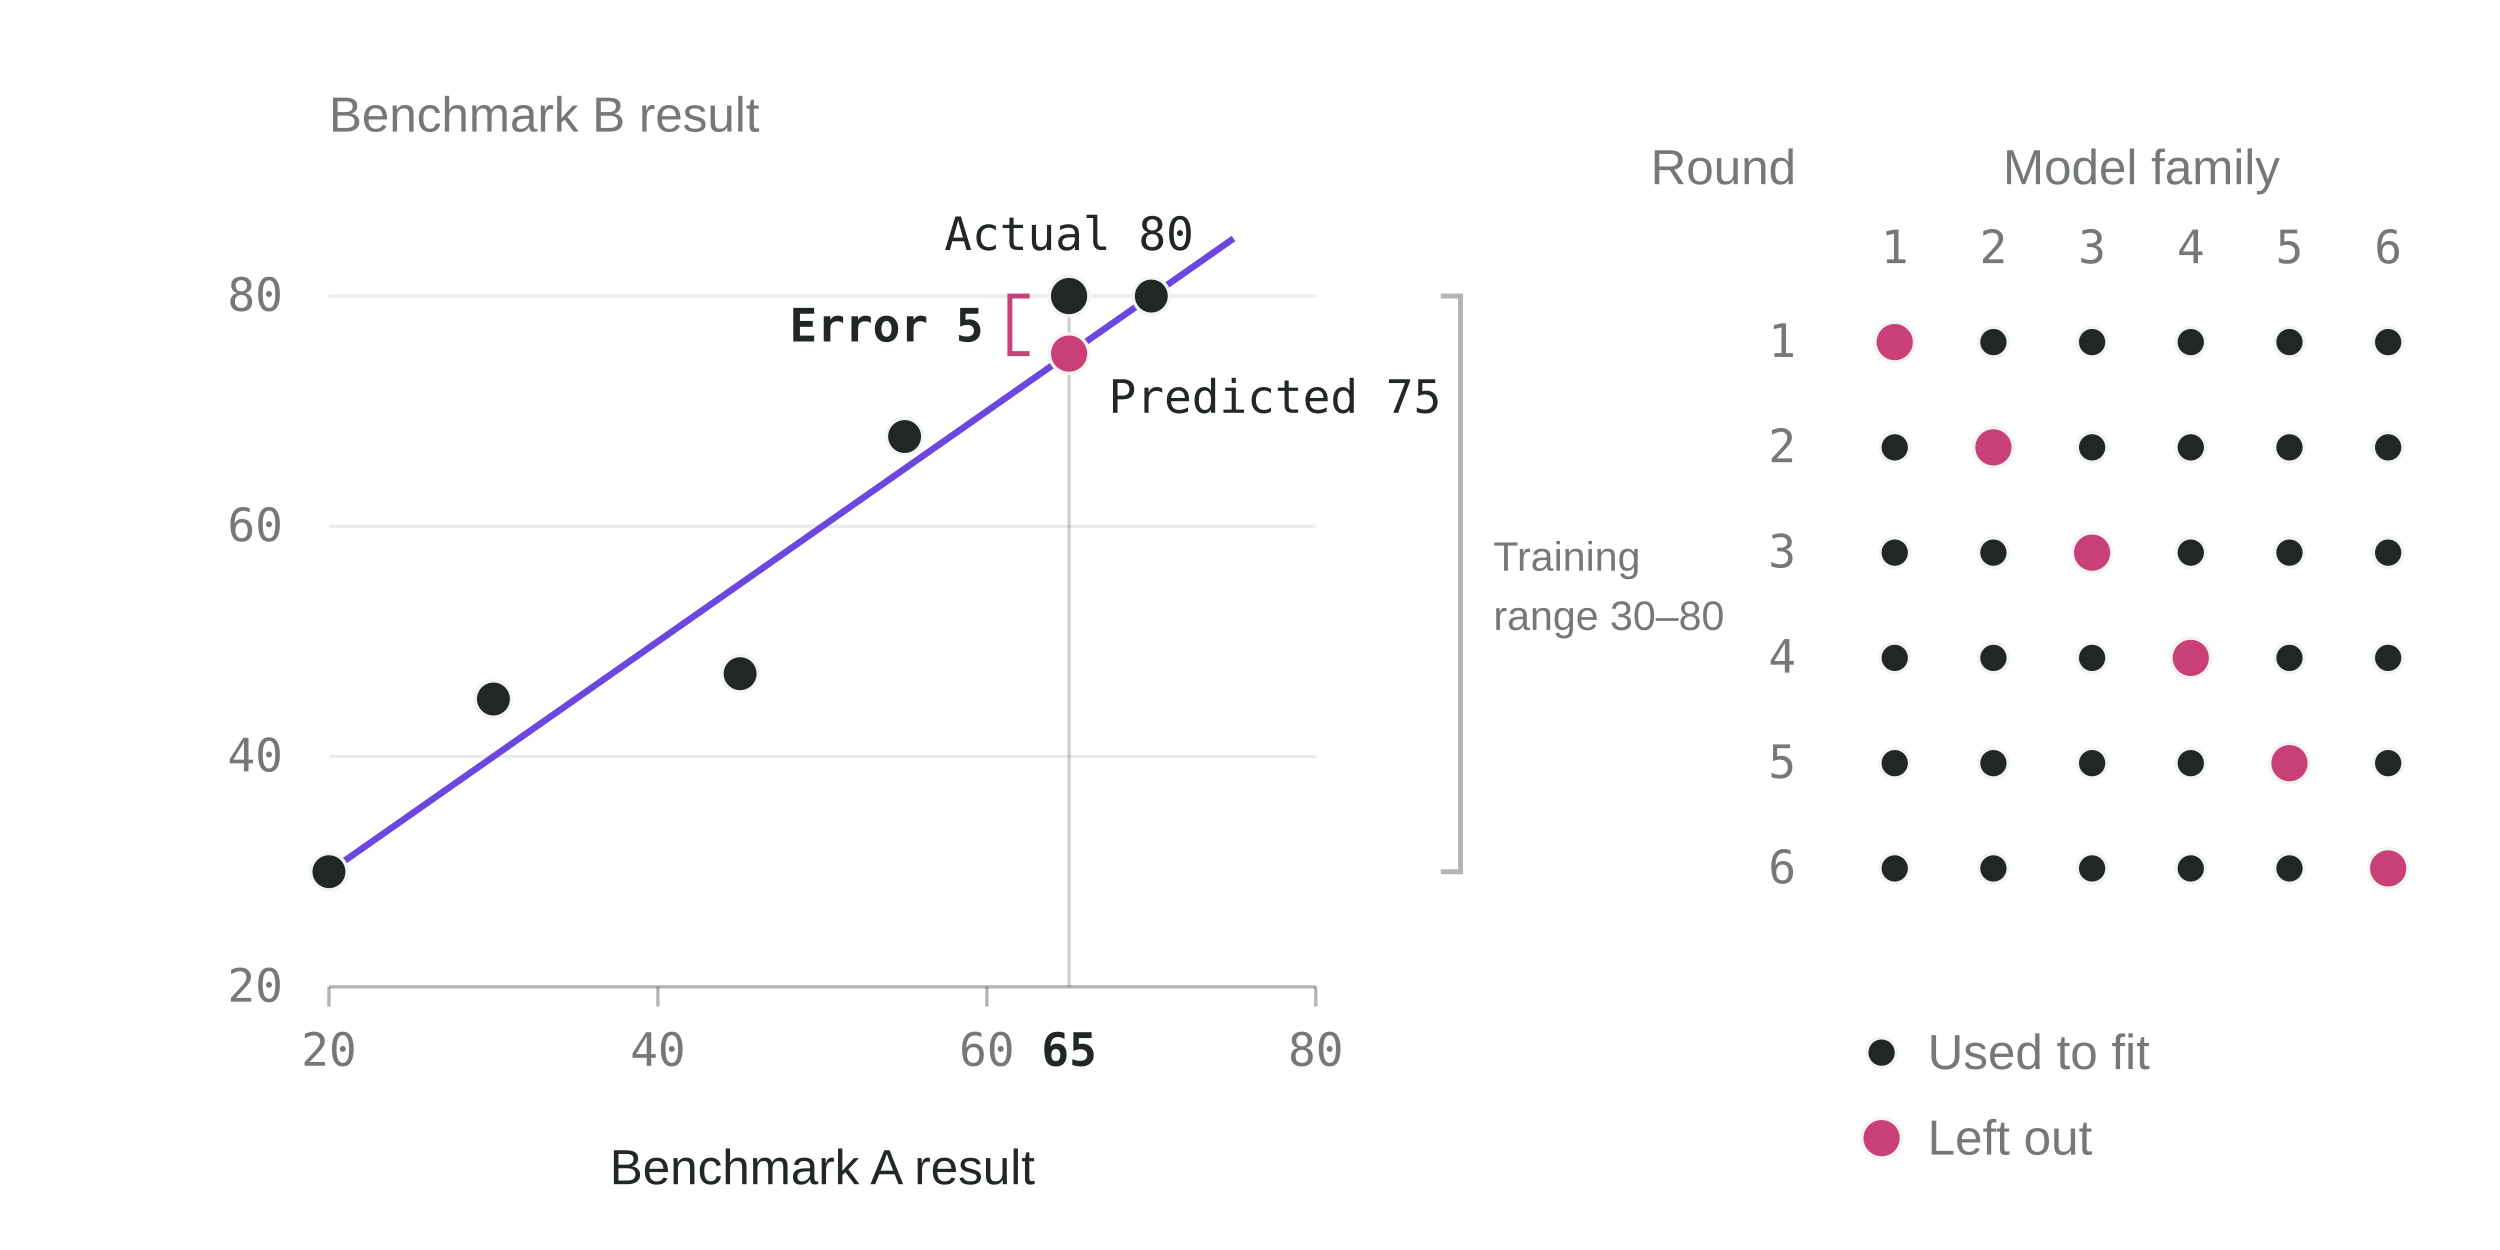
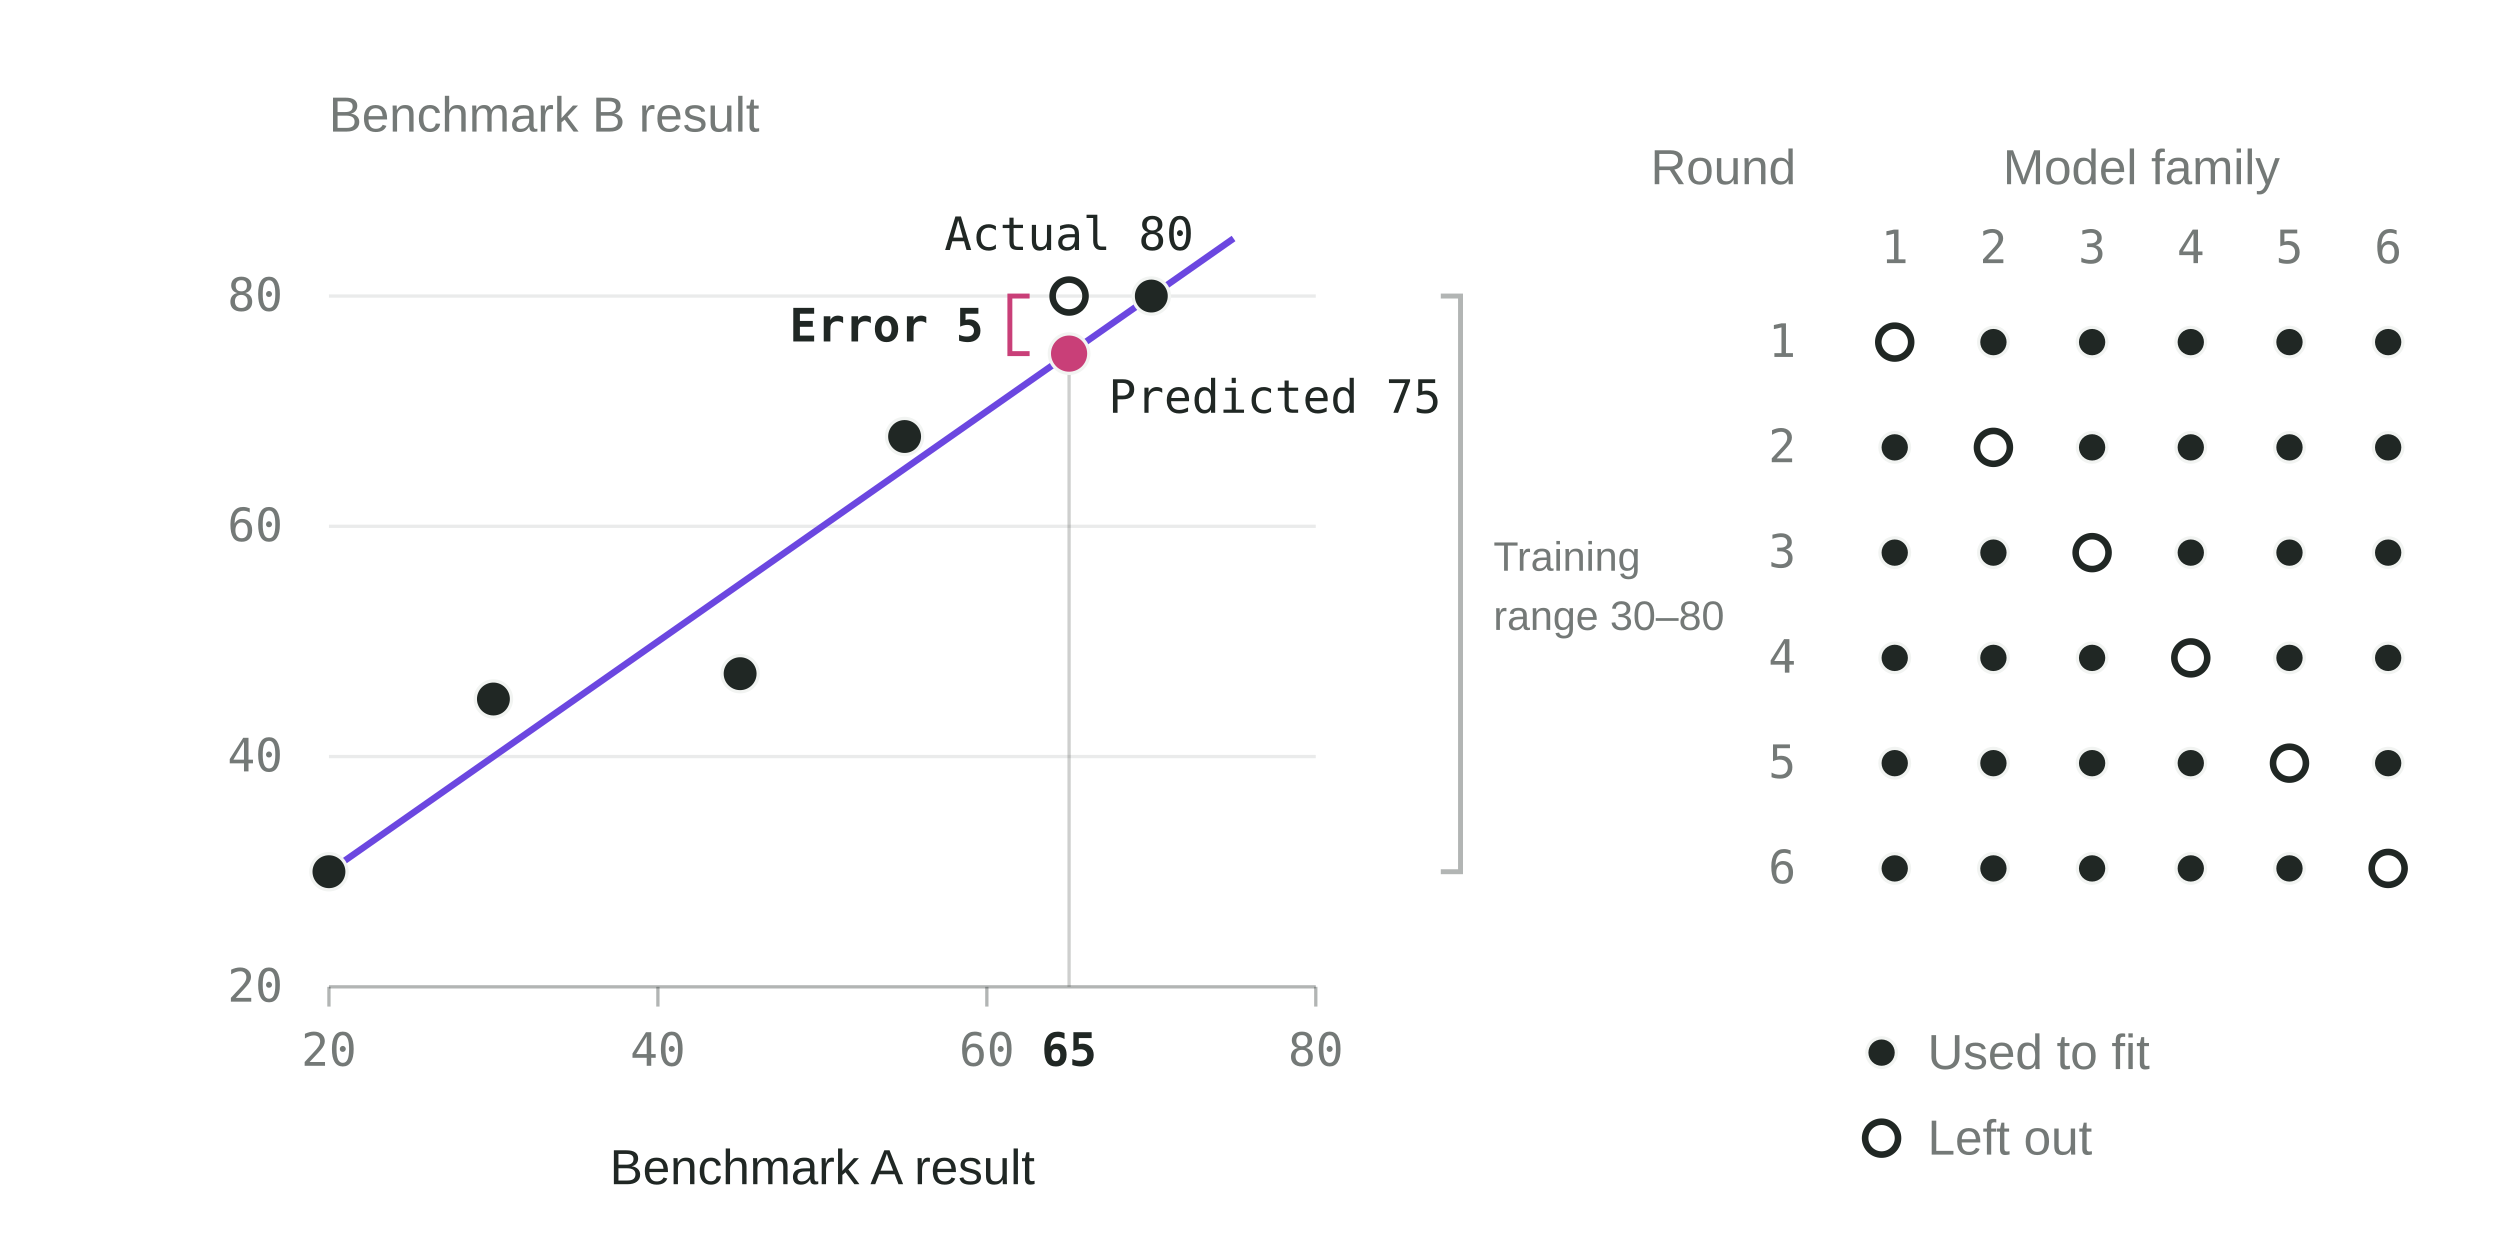
<svg xmlns="http://www.w3.org/2000/svg" viewBox="0 0 760 380" role="img" aria-labelledby="title desc">
  <style>
text{font-family:"Avenir Next","Segoe UI",Arial,sans-serif;font-size:15px;fill:#202724}
.num{font-family:"SFMono-Regular","SF Mono",Menlo,Consolas,monospace;font-size:14px}
.small{font-size:12.5px}.big{font-size:18px}.strong{font-weight:600}
.muted{fill-opacity:.62}.faint{opacity:.4}.half{opacity:.5}
.grid{fill:none;stroke:#202724;stroke-opacity:.09}
.guide{fill:none;stroke:#202724;stroke-opacity:.22}
.axis{fill:none;stroke:#202724;stroke-opacity:.34}
.ink{fill:#202724}.ink-line{fill:none;stroke:#202724}.ink-wash{fill:#202724;fill-opacity:.08}
.ring{stroke:#f2f4f2;stroke-width:2;paint-order:stroke}.gap{stroke:#f2f4f2;stroke-width:2}
.violet{fill:#6b47e0}.violet-line{fill:none;stroke:#6b47e0}.violet-wash{fill:#6b47e0;fill-opacity:.14}
.rose{fill:#c93f78}.rose-line{fill:none;stroke:#c93f78}.rose-wash{fill:#c93f78;fill-opacity:.14}
.amber{fill:#a8740c}.amber-line{fill:none;stroke:#a8740c}.amber-wash{fill:#a8740c;fill-opacity:.16}
.h0{stop-color:#3557e6}.h1{stop-color:#6b47e0}.h2{stop-color:#d9467f}
.land0{stop-color:#6b47e0;stop-opacity:.12}.land1{stop-color:#6b47e0;stop-opacity:.01}
.halo{opacity:0}
.m{font-size:1.12em}.mr,.mi,.mb{font-family:"KaTeX_Main","Latin Modern Roman","STIX Two Text","Cambria","Times New Roman",serif;font-style:normal;font-weight:400}.mb{font-weight:700}.mi{font-family:"KaTeX_Math","Latin Modern Math","STIX Two Text","Cambria Math","Times New Roman",serif;font-style:italic}
@media (prefers-color-scheme:dark){
text{fill:#f2f3ed}.muted{fill-opacity:.58}
.grid{stroke:#f2f3ed;stroke-opacity:.08}.guide{stroke:#f2f3ed;stroke-opacity:.2}.axis{stroke:#f2f3ed;stroke-opacity:.3}
.ink{fill:#f2f3ed}.ink-line{stroke:#f2f3ed}.ink-wash{fill:#f2f3ed;fill-opacity:.1}
.ring{stroke:#0b1016}.gap{stroke:#0b1016}
.violet{fill:#8f6bff}.violet-line{stroke:#8f6bff}.violet-wash{fill:#8f6bff;fill-opacity:.22}
.rose{fill:#e06296}.rose-line{stroke:#e06296}.rose-wash{fill:#e06296;fill-opacity:.2}
.amber{fill:#b98b24}.amber-line{stroke:#b98b24}.amber-wash{fill:#b98b24;fill-opacity:.22}
.h0{stop-color:#4a72ff}.h1{stop-color:#8f6bff}.h2{stop-color:#ff92bd}
.land0{stop-color:#6f8cff;stop-opacity:.16}.land1{stop-color:#6f8cff;stop-opacity:.02}
.halo{opacity:.55}
}
</style>
  <defs>
    <filter id="glow" x="-1" y="-1" width="3" height="3">
      <feGaussianBlur stdDeviation="3" />
    </filter>
    <marker id="tip-ink" viewBox="0 0 10 10" refX="8" refY="5" markerWidth="6" markerHeight="6" orient="auto-start-reverse">
      <path class="ink" d="M0 0L10 5L0 10Z" />
    </marker>
    <marker id="tip-violet" viewBox="0 0 10 10" refX="8" refY="5" markerWidth="6" markerHeight="6" orient="auto-start-reverse">
      <path class="violet" d="M0 0L10 5L0 10Z" />
    </marker>
    <marker id="tip-rose" viewBox="0 0 10 10" refX="8" refY="5" markerWidth="6" markerHeight="6" orient="auto-start-reverse">
      <path class="rose" d="M0 0L10 5L0 10Z" />
    </marker>
    <marker id="tip-amber" viewBox="0 0 10 10" refX="8" refY="5" markerWidth="6" markerHeight="6" orient="auto-start-reverse">
      <path class="amber" d="M0 0L10 5L0 10Z" />
    </marker>
  </defs>
  <text class="muted" x="100" y="40">Benchmark B result</text>
  <path class="axis" d="M100 300L400 300" />
  <text class="num muted" x="86" y="304.5" text-anchor="end">20</text>
  <path class="axis" d="M100 300L100 306" />
  <text class="num muted" x="100" y="324" text-anchor="middle">20</text>
  <path class="grid" d="M100 230L400 230" />
  <text class="num muted" x="86" y="234.5" text-anchor="end">40</text>
  <path class="axis" d="M200 300L200 306" />
  <text class="num muted" x="200" y="324" text-anchor="middle">40</text>
  <path class="grid" d="M100 160L400 160" />
  <text class="num muted" x="86" y="164.5" text-anchor="end">60</text>
  <path class="axis" d="M300 300L300 306" />
  <text class="num muted" x="300" y="324" text-anchor="middle">60</text>
  <path class="grid" d="M100 90L400 90" />
  <text class="num muted" x="86" y="94.5" text-anchor="end">80</text>
  <path class="axis" d="M400 300L400 306" />
  <text class="num muted" x="400" y="324" text-anchor="middle">80</text>
  <path class="axis" d="M438 90h6V265h-6" stroke-width="1.5" />
  <text class="small muted" x="454" y="173.5">Training</text>
  <text class="small muted" x="454" y="191.5">range 30–80</text>
  <path class="violet-line" d="M100 265L375 72.5" stroke-width="2" />
  <g>
    <circle class="ink halo" cx="100" cy="265" r="7" filter="url(#glow)" />
    <circle class="ink ring" cx="100" cy="265" r="5" />
  </g>
  <g>
    <circle class="ink halo" cx="150" cy="212.5" r="7" filter="url(#glow)" />
    <circle class="ink ring" cx="150" cy="212.5" r="5" />
  </g>
  <g>
    <circle class="ink halo" cx="225" cy="204.8" r="7" filter="url(#glow)" />
    <circle class="ink ring" cx="225" cy="204.8" r="5" />
  </g>
  <g>
    <circle class="ink halo" cx="275" cy="132.7" r="7" filter="url(#glow)" />
    <circle class="ink ring" cx="275" cy="132.7" r="5" />
  </g>
  <g>
    <circle class="ink halo" cx="350" cy="90" r="7" filter="url(#glow)" />
    <circle class="ink ring" cx="350" cy="90" r="5" />
  </g>
-   <path class="guide" d="M325 90L325 300" />
+   <path class="guide" d="M325 107.5L325 300" />
  <path class="rose-line" d="M313 90h-6V107.5h6" stroke-width="1.5" />
  <g>
    <circle class="rose halo" cx="325" cy="107.5" r="7.5" filter="url(#glow)" />
    <circle class="rose ring" cx="325" cy="107.5" r="5.5" />
  </g>
-   <g>
-     <circle class="ink halo" cx="325" cy="90" r="7.5" filter="url(#glow)" />
-     <circle class="ink ring" cx="325" cy="90" r="5.5" />
-   </g>
+   <circle class="ink-line" cx="325" cy="90" r="5" stroke-width="2" />
  <text class="num" x="325" y="76" text-anchor="middle">Actual 80</text>
  <text class="num" x="337" y="125.5">Predicted 75</text>
  <text class="num strong" x="299" y="103.8" text-anchor="end">Error 5</text>
  <text class="num strong" x="325" y="324" text-anchor="middle">65</text>
  <text x="250" y="360" text-anchor="middle">Benchmark A result</text>
  <text class="muted" x="546" y="56" text-anchor="end">Round</text>
  <text class="muted" x="651" y="56" text-anchor="middle">Model family</text>
  <text class="num muted" x="576" y="80" text-anchor="middle">1</text>
  <text class="num muted" x="606" y="80" text-anchor="middle">2</text>
  <text class="num muted" x="636" y="80" text-anchor="middle">3</text>
  <text class="num muted" x="666" y="80" text-anchor="middle">4</text>
  <text class="num muted" x="696" y="80" text-anchor="middle">5</text>
  <text class="num muted" x="726" y="80" text-anchor="middle">6</text>
-   <g>
-     <circle class="rose halo" cx="576" cy="104" r="7.5" filter="url(#glow)" />
-     <circle class="rose ring" cx="576" cy="104" r="5.5" />
-   </g>
+   <circle class="ink-line" cx="576" cy="104" r="5" stroke-width="2" />
  <g>
    <circle class="ink halo" cx="606" cy="104" r="6" filter="url(#glow)" />
    <circle class="ink ring" cx="606" cy="104" r="4" />
  </g>
  <g>
    <circle class="ink halo" cx="636" cy="104" r="6" filter="url(#glow)" />
    <circle class="ink ring" cx="636" cy="104" r="4" />
  </g>
  <g>
    <circle class="ink halo" cx="666" cy="104" r="6" filter="url(#glow)" />
    <circle class="ink ring" cx="666" cy="104" r="4" />
  </g>
  <g>
    <circle class="ink halo" cx="696" cy="104" r="6" filter="url(#glow)" />
    <circle class="ink ring" cx="696" cy="104" r="4" />
  </g>
  <g>
    <circle class="ink halo" cx="726" cy="104" r="6" filter="url(#glow)" />
    <circle class="ink ring" cx="726" cy="104" r="4" />
  </g>
  <text class="num muted" x="546" y="108.5" text-anchor="end">1</text>
  <g>
    <circle class="ink halo" cx="576" cy="136" r="6" filter="url(#glow)" />
    <circle class="ink ring" cx="576" cy="136" r="4" />
  </g>
-   <g>
-     <circle class="rose halo" cx="606" cy="136" r="7.5" filter="url(#glow)" />
-     <circle class="rose ring" cx="606" cy="136" r="5.5" />
-   </g>
+   <circle class="ink-line" cx="606" cy="136" r="5" stroke-width="2" />
  <g>
    <circle class="ink halo" cx="636" cy="136" r="6" filter="url(#glow)" />
    <circle class="ink ring" cx="636" cy="136" r="4" />
  </g>
  <g>
    <circle class="ink halo" cx="666" cy="136" r="6" filter="url(#glow)" />
    <circle class="ink ring" cx="666" cy="136" r="4" />
  </g>
  <g>
    <circle class="ink halo" cx="696" cy="136" r="6" filter="url(#glow)" />
    <circle class="ink ring" cx="696" cy="136" r="4" />
  </g>
  <g>
    <circle class="ink halo" cx="726" cy="136" r="6" filter="url(#glow)" />
    <circle class="ink ring" cx="726" cy="136" r="4" />
  </g>
  <text class="num muted" x="546" y="140.5" text-anchor="end">2</text>
  <g>
    <circle class="ink halo" cx="576" cy="168" r="6" filter="url(#glow)" />
    <circle class="ink ring" cx="576" cy="168" r="4" />
  </g>
  <g>
    <circle class="ink halo" cx="606" cy="168" r="6" filter="url(#glow)" />
    <circle class="ink ring" cx="606" cy="168" r="4" />
  </g>
-   <g>
-     <circle class="rose halo" cx="636" cy="168" r="7.5" filter="url(#glow)" />
-     <circle class="rose ring" cx="636" cy="168" r="5.5" />
-   </g>
+   <circle class="ink-line" cx="636" cy="168" r="5" stroke-width="2" />
  <g>
    <circle class="ink halo" cx="666" cy="168" r="6" filter="url(#glow)" />
    <circle class="ink ring" cx="666" cy="168" r="4" />
  </g>
  <g>
    <circle class="ink halo" cx="696" cy="168" r="6" filter="url(#glow)" />
    <circle class="ink ring" cx="696" cy="168" r="4" />
  </g>
  <g>
    <circle class="ink halo" cx="726" cy="168" r="6" filter="url(#glow)" />
    <circle class="ink ring" cx="726" cy="168" r="4" />
  </g>
  <text class="num muted" x="546" y="172.5" text-anchor="end">3</text>
  <g>
    <circle class="ink halo" cx="576" cy="200" r="6" filter="url(#glow)" />
    <circle class="ink ring" cx="576" cy="200" r="4" />
  </g>
  <g>
    <circle class="ink halo" cx="606" cy="200" r="6" filter="url(#glow)" />
    <circle class="ink ring" cx="606" cy="200" r="4" />
  </g>
  <g>
    <circle class="ink halo" cx="636" cy="200" r="6" filter="url(#glow)" />
    <circle class="ink ring" cx="636" cy="200" r="4" />
  </g>
-   <g>
-     <circle class="rose halo" cx="666" cy="200" r="7.5" filter="url(#glow)" />
-     <circle class="rose ring" cx="666" cy="200" r="5.5" />
-   </g>
+   <circle class="ink-line" cx="666" cy="200" r="5" stroke-width="2" />
  <g>
    <circle class="ink halo" cx="696" cy="200" r="6" filter="url(#glow)" />
    <circle class="ink ring" cx="696" cy="200" r="4" />
  </g>
  <g>
    <circle class="ink halo" cx="726" cy="200" r="6" filter="url(#glow)" />
    <circle class="ink ring" cx="726" cy="200" r="4" />
  </g>
  <text class="num muted" x="546" y="204.5" text-anchor="end">4</text>
  <g>
    <circle class="ink halo" cx="576" cy="232" r="6" filter="url(#glow)" />
    <circle class="ink ring" cx="576" cy="232" r="4" />
  </g>
  <g>
    <circle class="ink halo" cx="606" cy="232" r="6" filter="url(#glow)" />
    <circle class="ink ring" cx="606" cy="232" r="4" />
  </g>
  <g>
    <circle class="ink halo" cx="636" cy="232" r="6" filter="url(#glow)" />
    <circle class="ink ring" cx="636" cy="232" r="4" />
  </g>
  <g>
    <circle class="ink halo" cx="666" cy="232" r="6" filter="url(#glow)" />
    <circle class="ink ring" cx="666" cy="232" r="4" />
  </g>
-   <g>
-     <circle class="rose halo" cx="696" cy="232" r="7.5" filter="url(#glow)" />
-     <circle class="rose ring" cx="696" cy="232" r="5.5" />
-   </g>
+   <circle class="ink-line" cx="696" cy="232" r="5" stroke-width="2" />
  <g>
    <circle class="ink halo" cx="726" cy="232" r="6" filter="url(#glow)" />
    <circle class="ink ring" cx="726" cy="232" r="4" />
  </g>
  <text class="num muted" x="546" y="236.5" text-anchor="end">5</text>
  <g>
    <circle class="ink halo" cx="576" cy="264" r="6" filter="url(#glow)" />
    <circle class="ink ring" cx="576" cy="264" r="4" />
  </g>
  <g>
    <circle class="ink halo" cx="606" cy="264" r="6" filter="url(#glow)" />
    <circle class="ink ring" cx="606" cy="264" r="4" />
  </g>
  <g>
    <circle class="ink halo" cx="636" cy="264" r="6" filter="url(#glow)" />
    <circle class="ink ring" cx="636" cy="264" r="4" />
  </g>
  <g>
    <circle class="ink halo" cx="666" cy="264" r="6" filter="url(#glow)" />
    <circle class="ink ring" cx="666" cy="264" r="4" />
  </g>
  <g>
    <circle class="ink halo" cx="696" cy="264" r="6" filter="url(#glow)" />
    <circle class="ink ring" cx="696" cy="264" r="4" />
  </g>
-   <g>
-     <circle class="rose halo" cx="726" cy="264" r="7.5" filter="url(#glow)" />
-     <circle class="rose ring" cx="726" cy="264" r="5.5" />
-   </g>
+   <circle class="ink-line" cx="726" cy="264" r="5" stroke-width="2" />
  <text class="num muted" x="546" y="268.5" text-anchor="end">6</text>
  <g>
    <circle class="ink halo" cx="572" cy="320" r="6" filter="url(#glow)" />
    <circle class="ink ring" cx="572" cy="320" r="4" />
  </g>
  <text class="muted" x="586" y="325">Used to fit</text>
-   <g>
-     <circle class="rose halo" cx="572" cy="346" r="7.5" filter="url(#glow)" />
-     <circle class="rose ring" cx="572" cy="346" r="5.5" />
-   </g>
+   <circle class="ink-line" cx="572" cy="346" r="5" stroke-width="2" />
  <text class="muted" x="586" y="351">Left out</text>
</svg>
